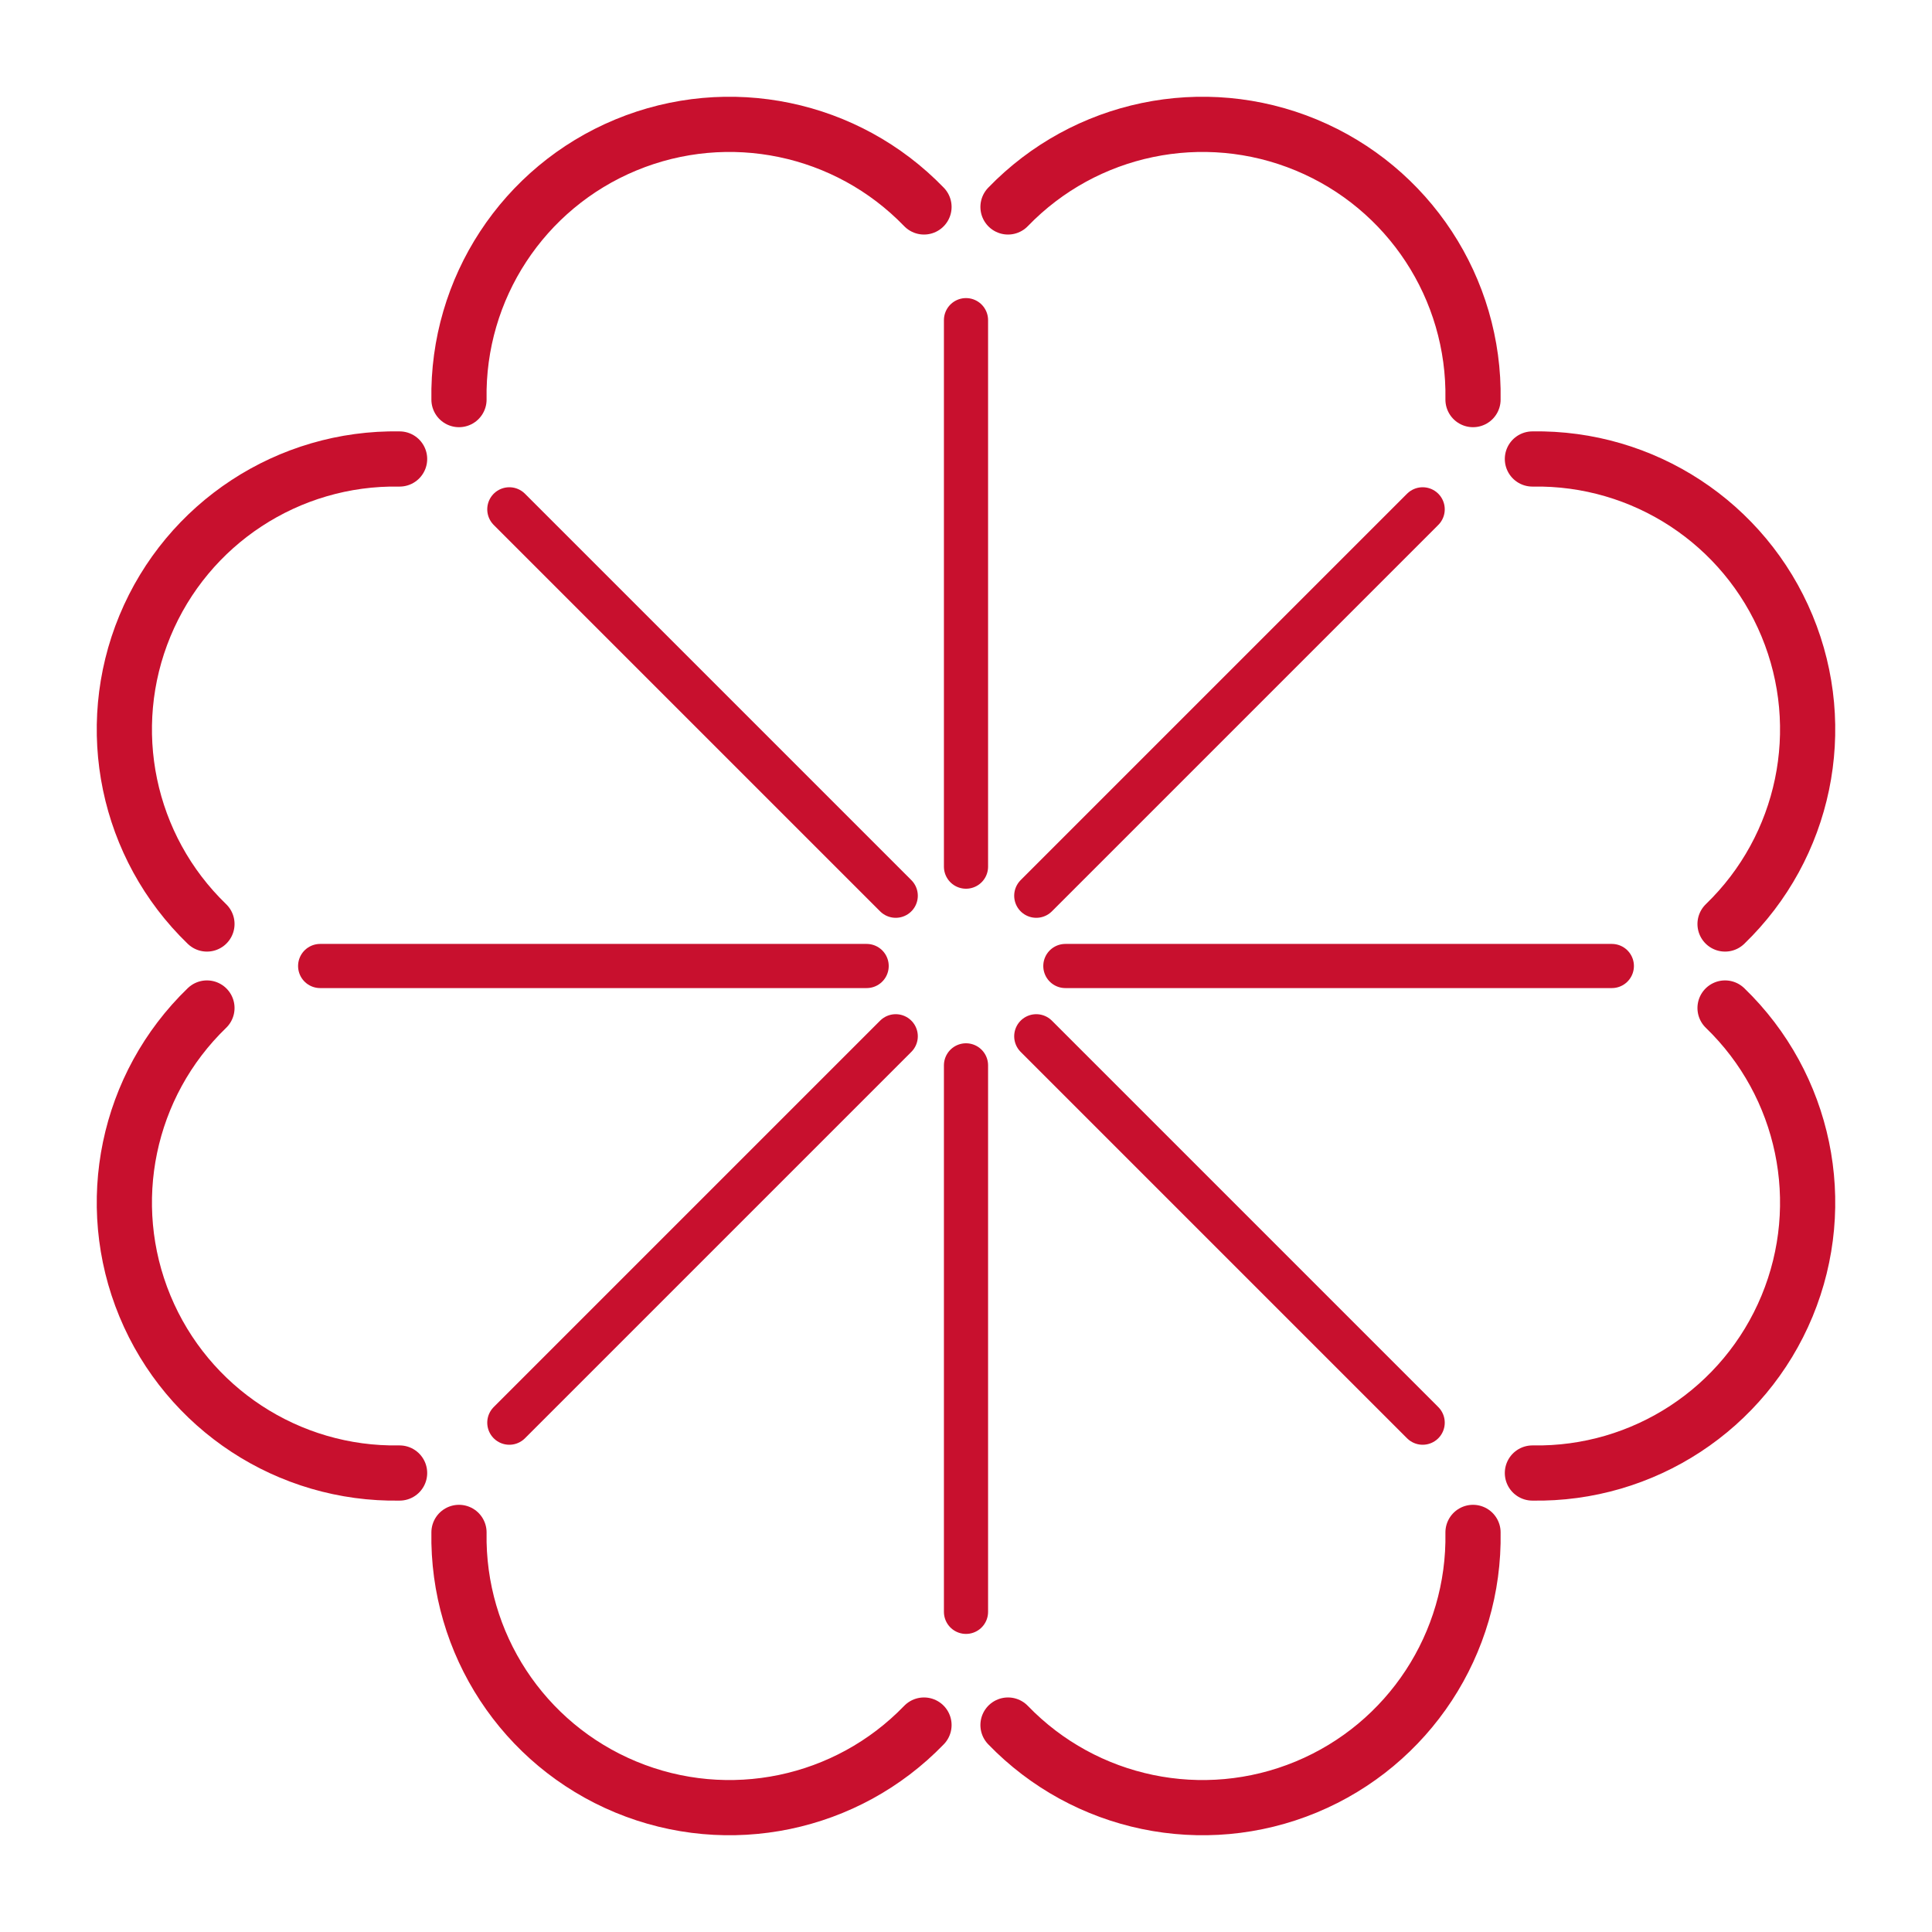
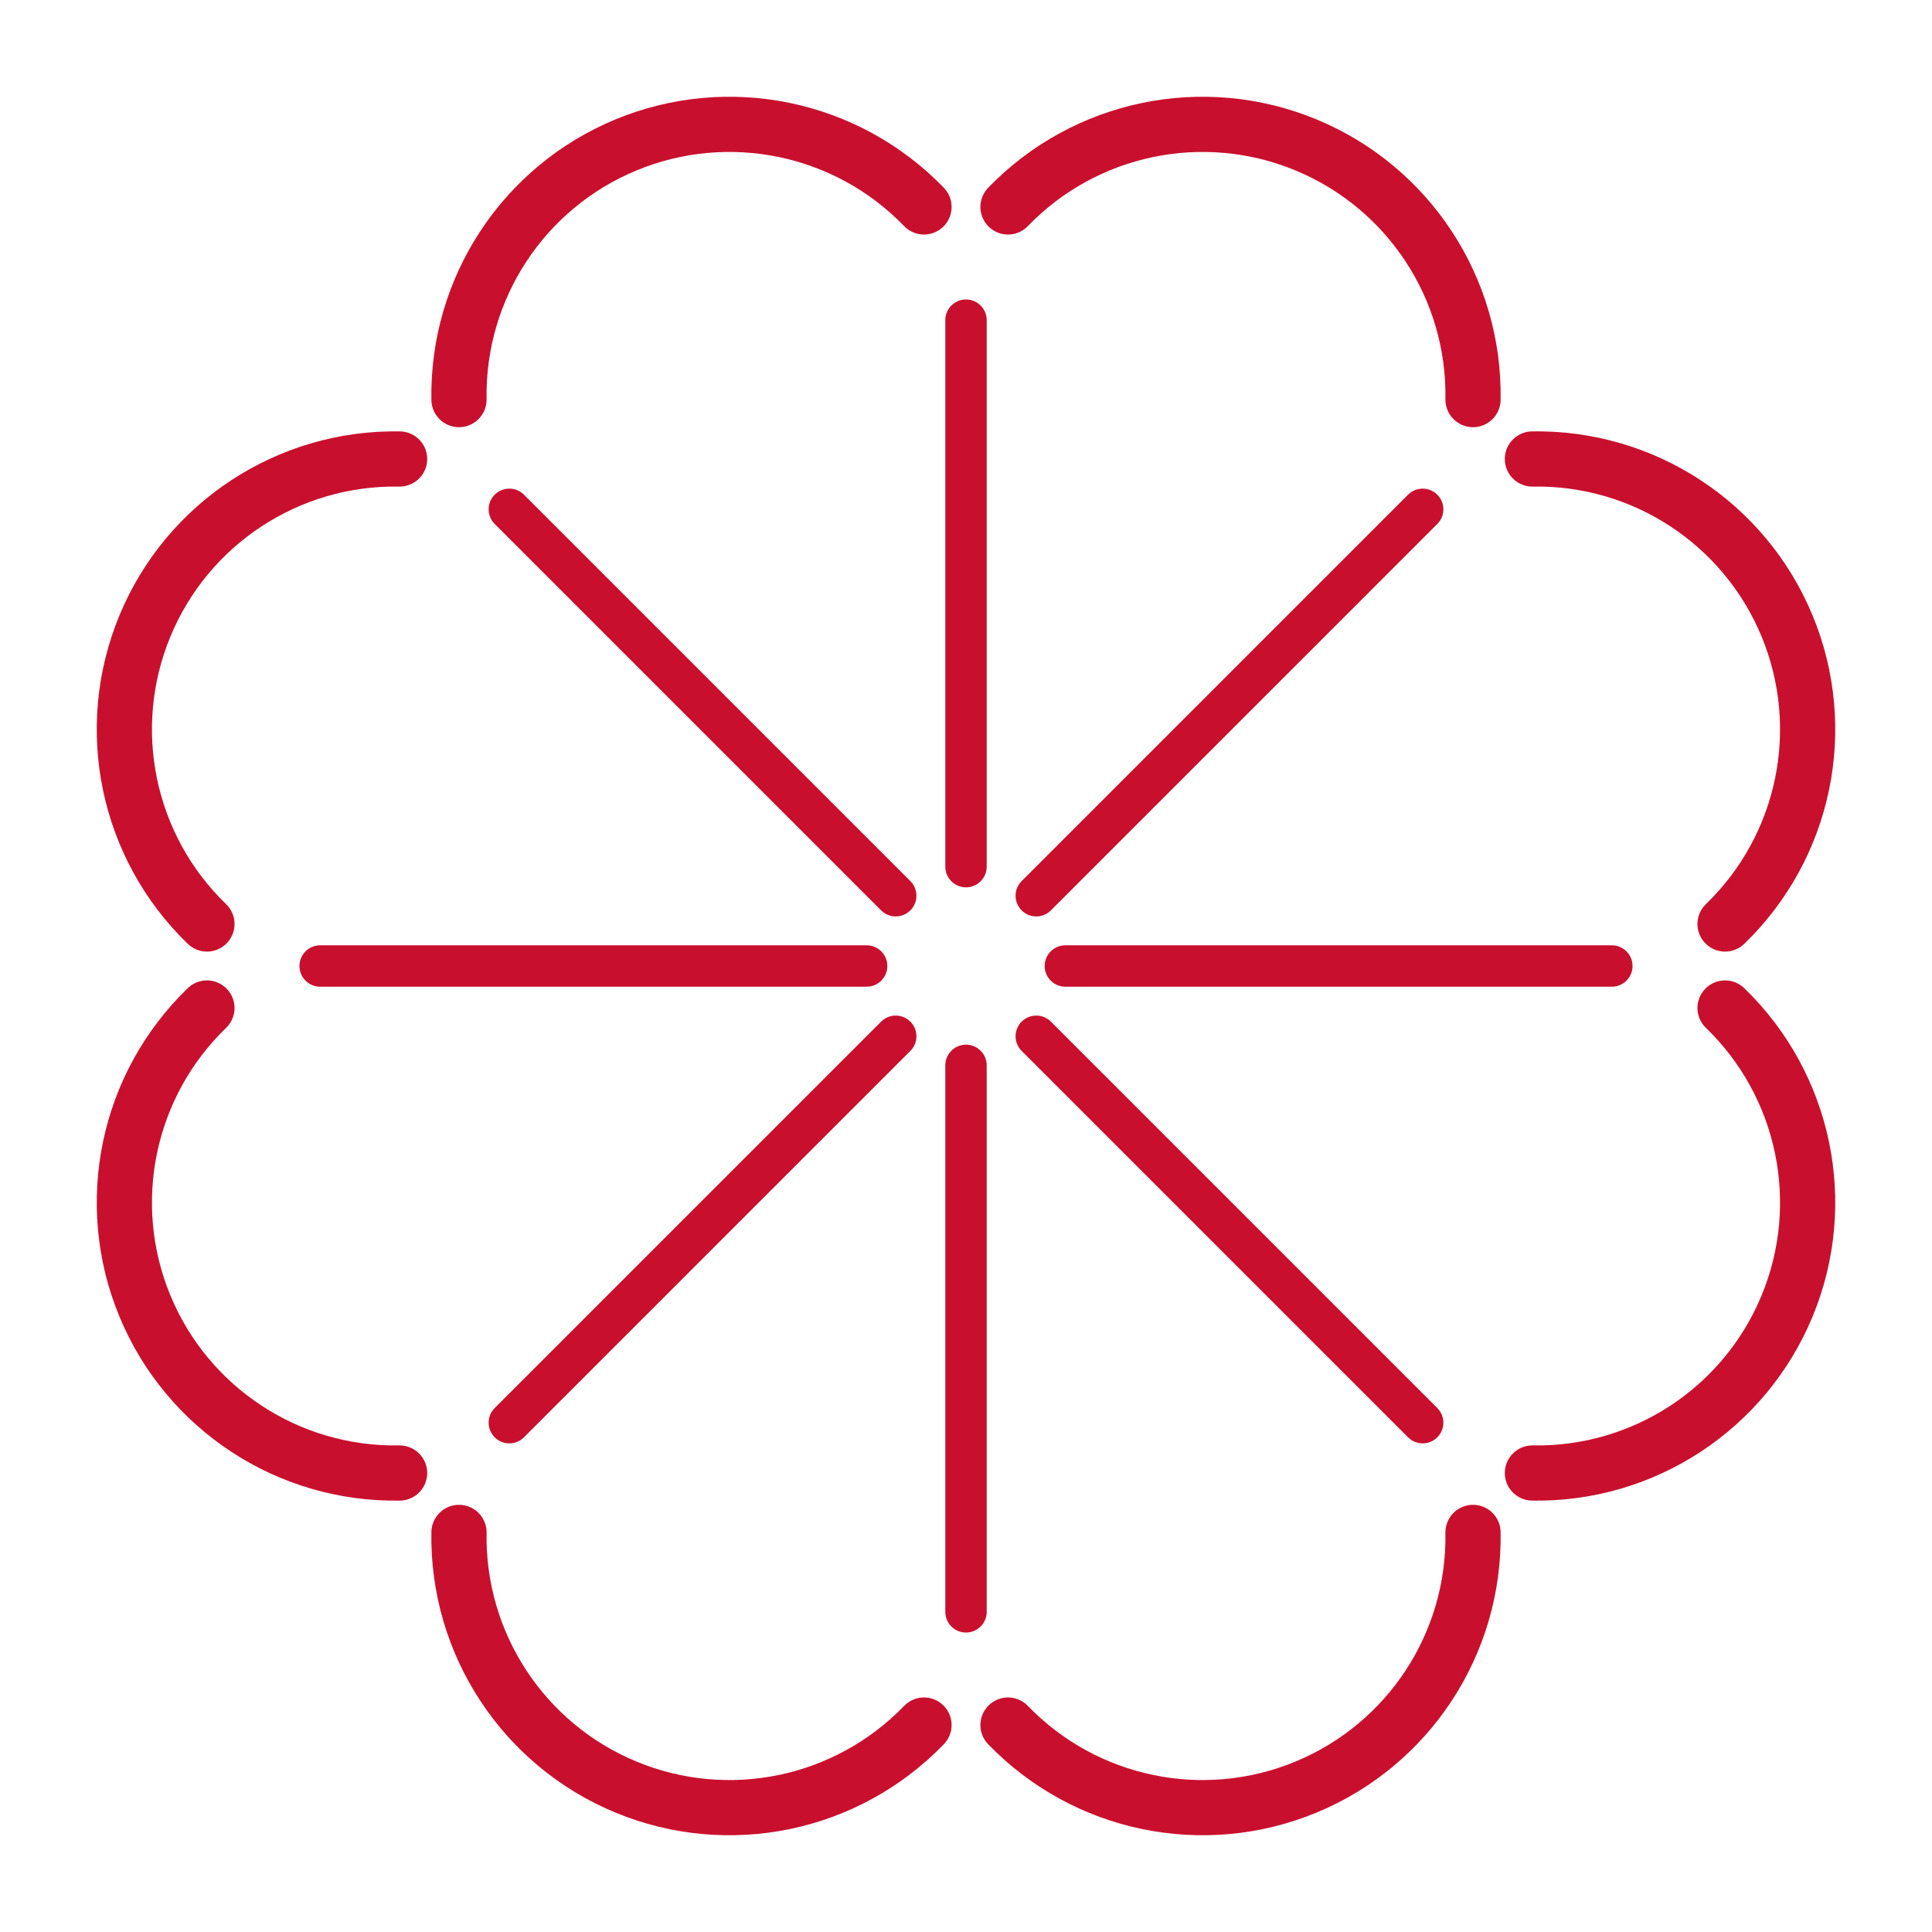
<svg xmlns="http://www.w3.org/2000/svg" viewBox="-175 -175 350 350" width="512" height="512">
  <style>.mark{stroke:#c8102e}@media (prefers-color-scheme: dark){.mark{stroke:#ff5263}}</style>
  <g class="mark" fill="none" stroke="#c8102e" stroke-linecap="round">
    <path stroke-width="10" d="M137.51 7.61A49 49 0 0 1 102.61 91.85 M91.85 102.61A49 49 0 0 1 7.61 137.51 M-7.61 137.51A49 49 0 0 1 -91.85 102.61 M-102.61 91.85A49 49 0 0 1 -137.51 7.61 M-137.51 -7.61A49 49 0 0 1 -102.61 -91.85 M-91.85 -102.61A49 49 0 0 1 -7.61 -137.51 M7.61 -137.51A49 49 0 0 1 91.85 -102.61 M102.61 -91.85A49 49 0 0 1 137.51 -7.61" />
-     <path stroke-width="8" d="M18 0L117 0 M12.73 12.73L82.73 82.73 M0 18L0 117 M-12.73 12.73L-82.73 82.73 M-18 0L-117 0 M-12.73 -12.73L-82.73 -82.73 M0 -18L0 -117 M12.73 -12.73L82.73 -82.73" />
+     <path stroke-width="7.5" d="M18 0L117 0 M12.73 12.73L82.73 82.73 M0 18L0 117 M-12.73 12.73L-82.73 82.73 M-18 0L-117 0 M-12.73 -12.73L-82.73 -82.73 M0 -18L0 -117 M12.73 -12.73L82.73 -82.73" />
  </g>
</svg>
